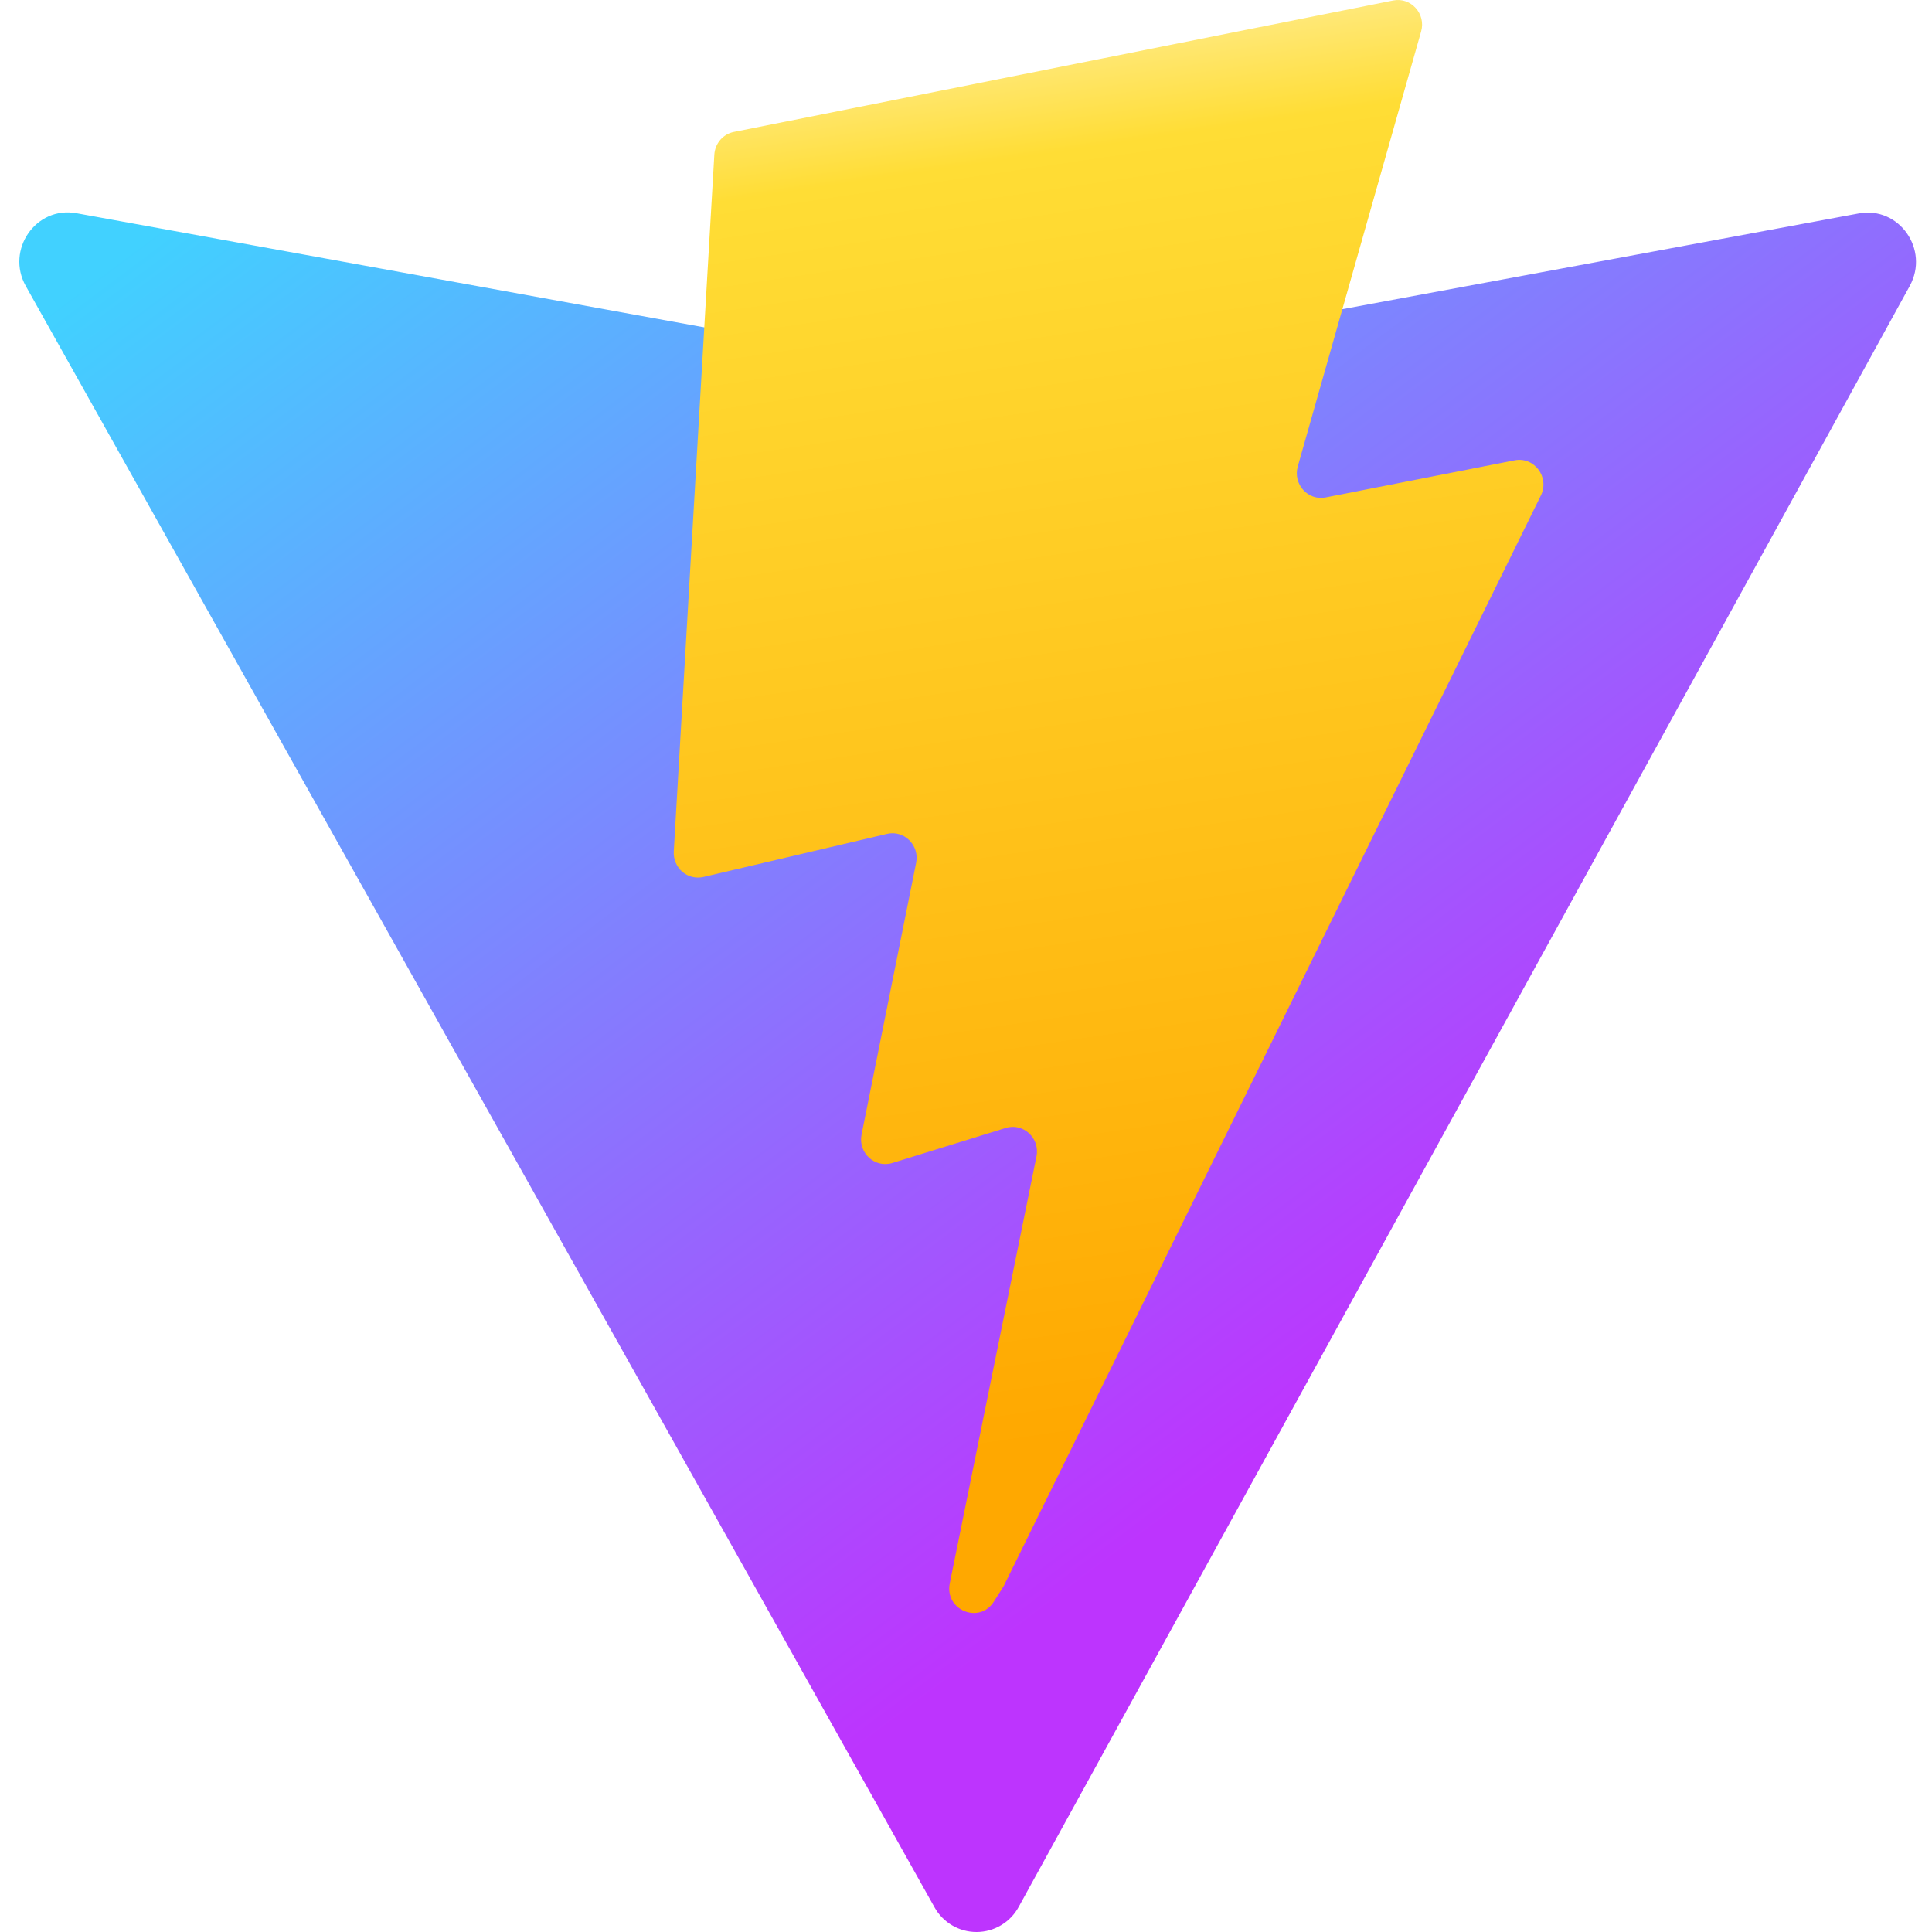
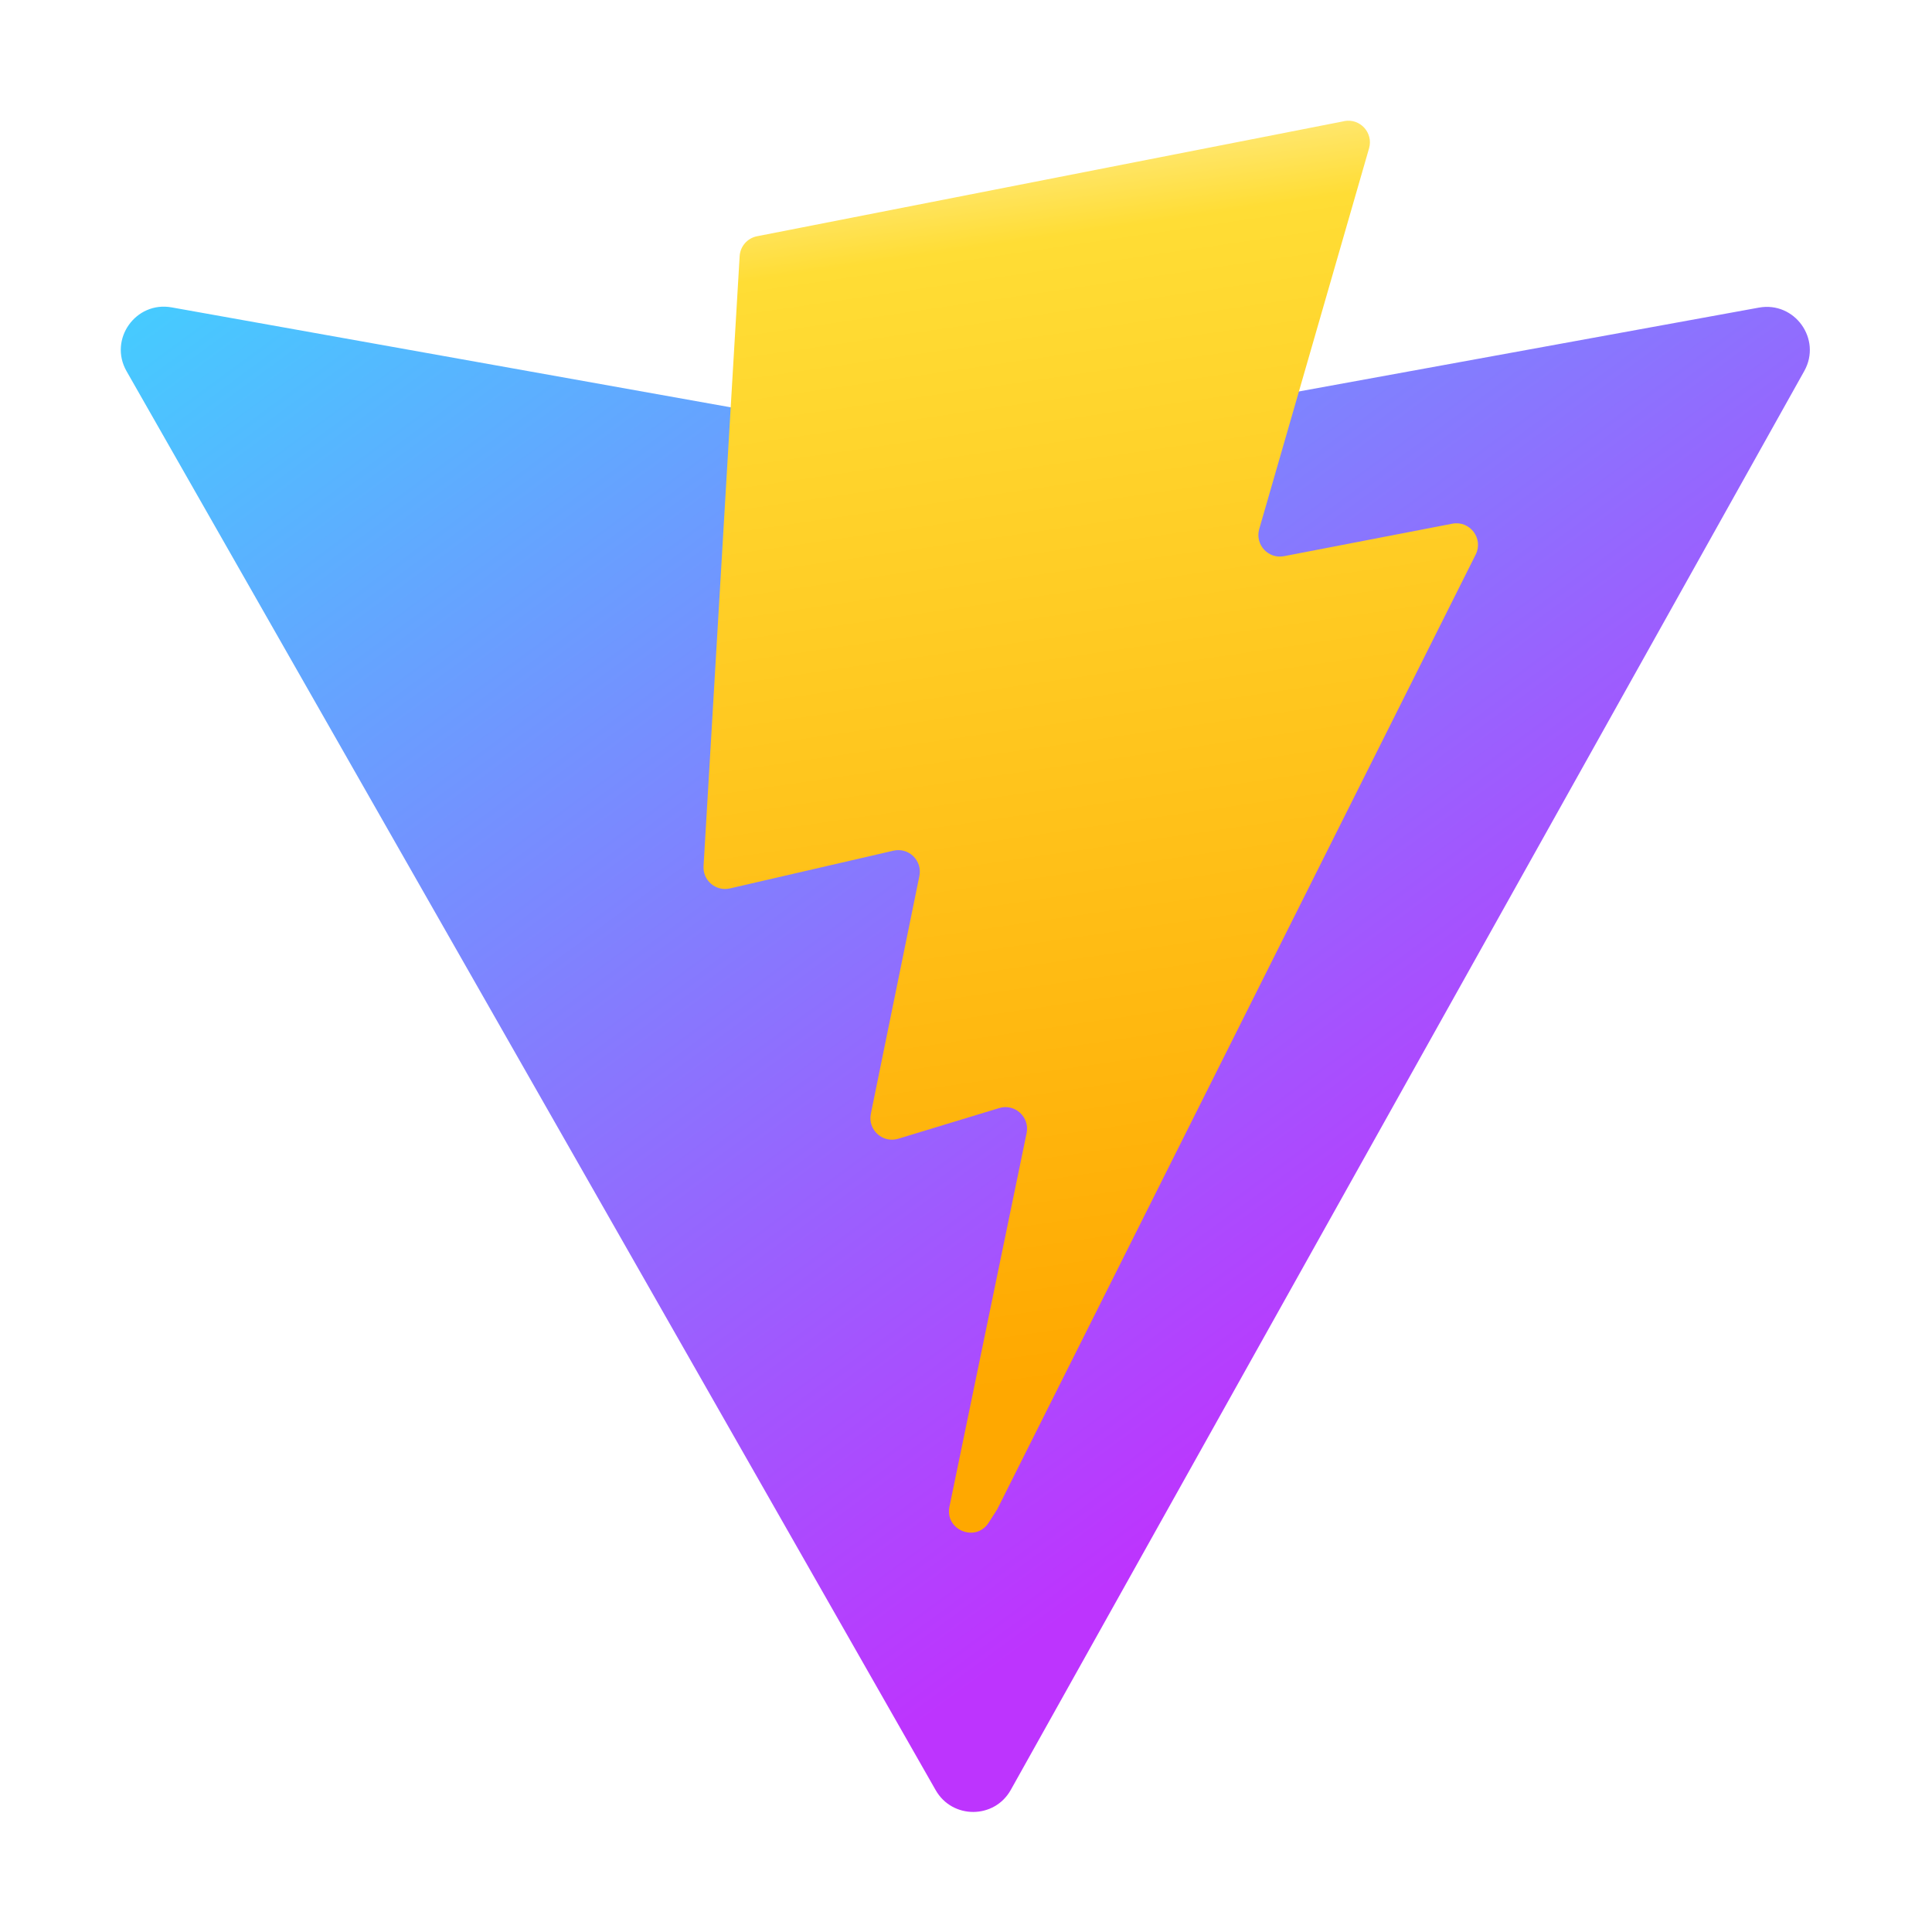
- <svg xmlns="http://www.w3.org/2000/svg" fill="none" viewBox="0 0 100 100">
-   <path fill="url(#a)" d="M98.848 14.801 52.731 98.695a2.486 2.486 0 0 1-4.365.019L1.336 14.808c-1.054-1.878.525-4.153 2.617-3.773L50.12 19.43c.294.053.596.053.89-.002l45.2-8.381c2.086-.387 3.672 1.871 2.638 3.753" />
-   <path fill="url(#b)" d="M72.111.025 37.984 6.828c-.273.054-.52.2-.703.412a1.3 1.3 0 0 0-.307.764l-2.1 36.07a1.3 1.3 0 0 0 .442 1.05 1.25 1.25 0 0 0 1.091.268l9.502-2.23c.889-.21 1.692.587 1.51 1.496l-2.824 14.064c-.19.946.684 1.755 1.592 1.474l5.87-1.813c.909-.281 1.783.53 1.59 1.477l-4.486 22.09c-.28 1.382 1.526 2.135 2.28.951l.503-.791 27.81-56.46c.465-.946-.338-2.024-1.358-1.823l-9.781 1.92c-.92.18-1.701-.69-1.442-1.605l6.384-22.513c.26-.917-.526-1.788-1.446-1.604" />
-   <defs>
-     <linearGradient id="a" x1=".187" x2="51.038" y1="17.805" y2="85.688" gradientUnits="userSpaceOnUse">
-       <stop stop-color="#41d1ff" />
-       <stop offset="1" stop-color="#bd34fe" />
+ <svg xmlns="http://www.w3.org/2000/svg" width="800px" height="800px" viewBox="0 0 32 32" fill="none">
+   <path d="M29.884 6.146L16.742 29.646c-.271.485-.968.488-1.244.005L2.096 6.148c-.3-.526.15-1.163.746-1.057l13.156 2.352a.714.714 0 00.254-0l12.881-2.348c.594-.108 1.046.524.751 1.051z" fill="url(#paint0_linear)" />
+   <path d="M22.264 2.007l-9.725 1.906a.357.357 0 00-.288.329l-.598 10.104c-.014.238.204.423.437.369l2.708-.625c.253-.059.482.165.43.419l-.804 3.939c-.054.265.195.492.454.413l1.672-.508c.259-.079.508.149.454.414l-1.278 6.188c-.08.387.435.598.649.266L16.517 25 24.442 9.185c.133-.265-.096-.567-.387-.511l-2.787.538c-.262.051-.485-.193-.411-.45l1.819-6.306c.074-.257-.15-.501-.412-.45z" fill="url(#paint1_linear)" />
+   <defs id="defs50">
+     <linearGradient id="paint0_linear" x1="6" y1="33" x2="235" y2="344" gradientUnits="userSpaceOnUse" gradientTransform="matrix(.07142 0 0 .07142 1.3398 1.8944)">
+       <stop stop-color="#41D1FF" id="stop38" />
+       <stop offset="1" stop-color="#BD34FE" id="stop40" />
    </linearGradient>
-     <linearGradient id="b" x1="54.398" x2="64.98" y1="1.872" y2="73.224" gradientUnits="userSpaceOnUse">
-       <stop stop-color="#ffea83" />
-       <stop offset=".083" stop-color="#ffdd35" />
-       <stop offset="1" stop-color="#ffa800" />
+     <linearGradient id="paint1_linear" x1="194.651" y1="8.818" x2="236.076" y2="292.989" gradientUnits="userSpaceOnUse" gradientTransform="matrix(.07142 0 0 .07142 1.3398 1.8944)">
+       <stop stop-color="#FFEA83" id="stop43" />
+       <stop offset=".083" stop-color="#FFDD35" id="stop45" />
+       <stop offset="1" stop-color="#FFA800" id="stop47" />
    </linearGradient>
  </defs>
</svg>
